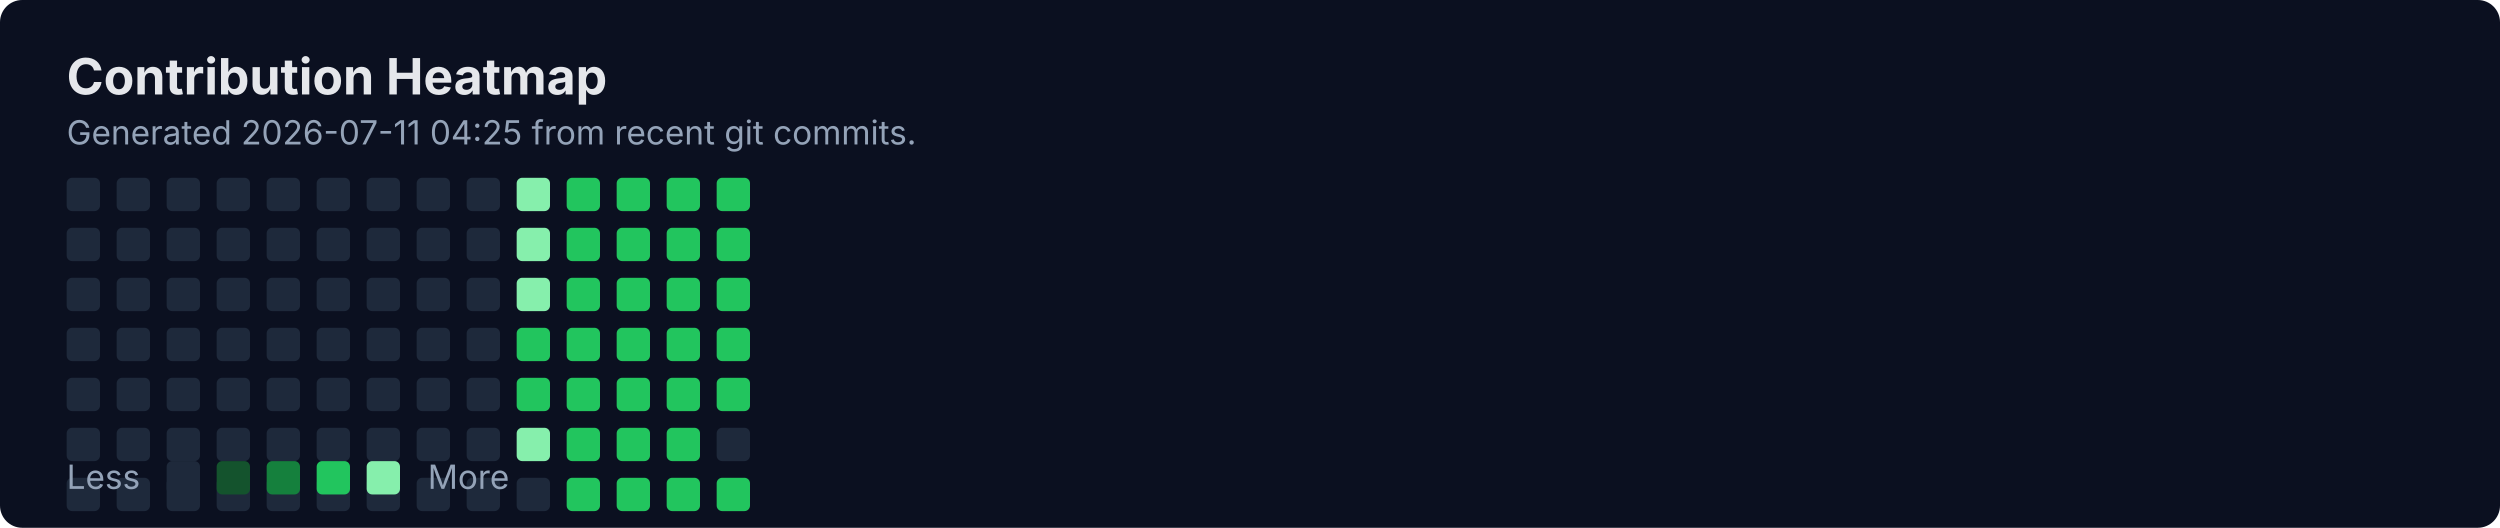
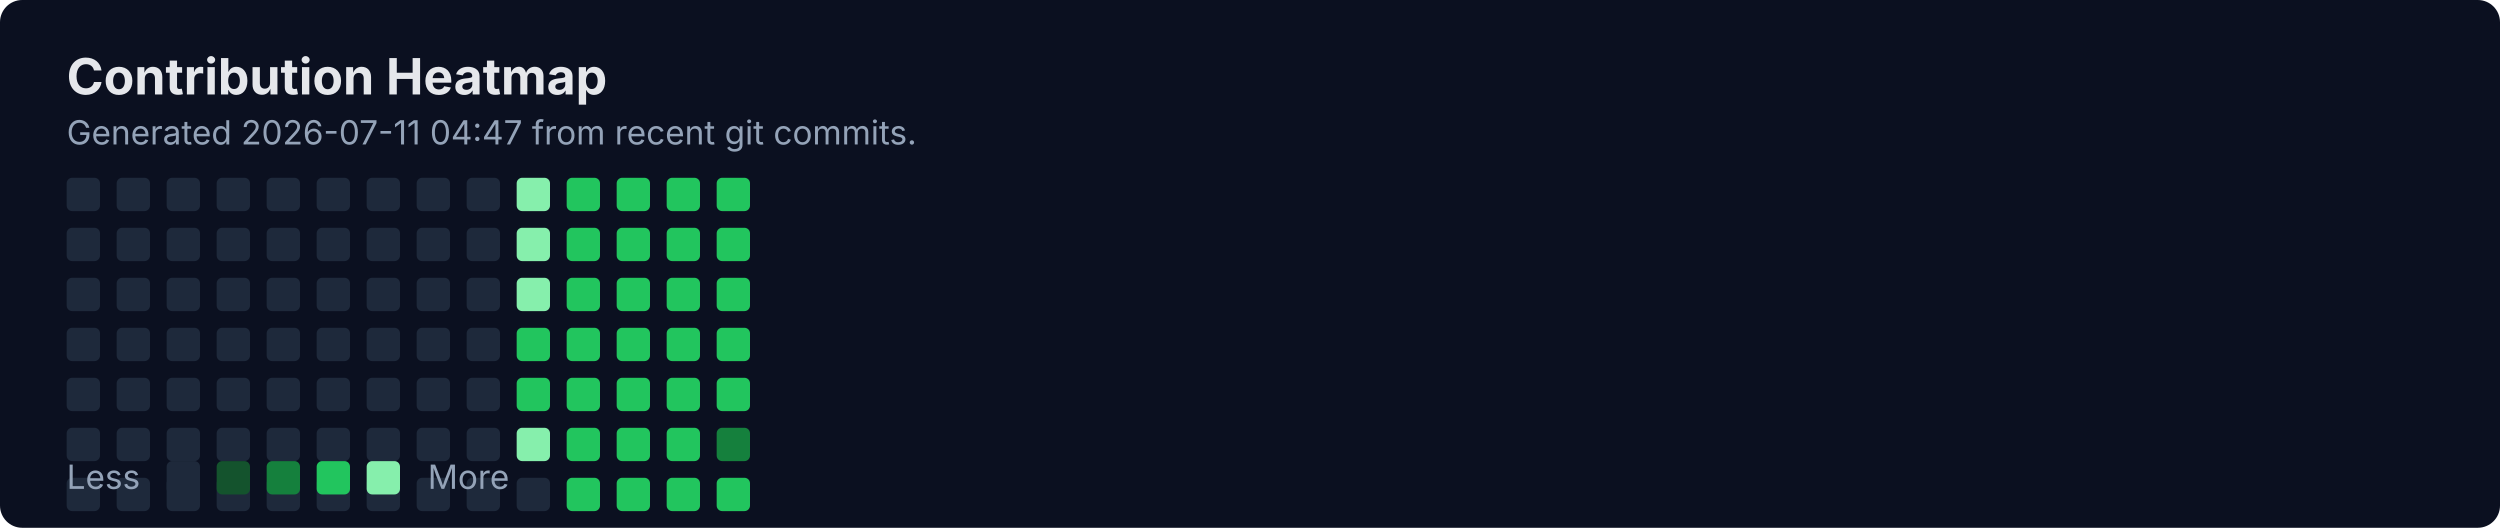
<svg xmlns="http://www.w3.org/2000/svg" width="900" height="190" viewBox="0 0 900 190" fill="none" role="img" aria-labelledby="title">
  <rect width="900" height="190" rx="8" fill="#0B1020" />
  <text x="24" y="34" fill="#E5E7EB" font-family="Inter, Segoe UI, Arial" font-size="18" font-weight="700">Contribution Heatmap</text>
-   <text x="24" y="52" fill="#94A3B8" font-family="Inter, Segoe UI, Arial" font-size="12">Generated 2026-07-11 04:25 from recent git commits.</text>
+   <text x="24" y="52" fill="#94A3B8" font-family="Inter, Segoe UI, Arial" font-size="12">Generated 2026-07-11 04:47 from recent git commits.</text>
  <rect x="24" y="172" width="12" height="12" rx="2" fill="#1E293B" />
  <rect x="24" y="64" width="12" height="12" rx="2" fill="#1E293B" />
  <rect x="24" y="82" width="12" height="12" rx="2" fill="#1E293B" />
  <rect x="24" y="100" width="12" height="12" rx="2" fill="#1E293B" />
  <rect x="24" y="118" width="12" height="12" rx="2" fill="#1E293B" />
  <rect x="24" y="136" width="12" height="12" rx="2" fill="#1E293B" />
  <rect x="24" y="154" width="12" height="12" rx="2" fill="#1E293B" />
  <rect x="42" y="172" width="12" height="12" rx="2" fill="#1E293B" />
  <rect x="42" y="64" width="12" height="12" rx="2" fill="#1E293B" />
  <rect x="42" y="82" width="12" height="12" rx="2" fill="#1E293B" />
  <rect x="42" y="100" width="12" height="12" rx="2" fill="#1E293B" />
  <rect x="42" y="118" width="12" height="12" rx="2" fill="#1E293B" />
  <rect x="42" y="136" width="12" height="12" rx="2" fill="#1E293B" />
  <rect x="42" y="154" width="12" height="12" rx="2" fill="#1E293B" />
  <rect x="60" y="172" width="12" height="12" rx="2" fill="#1E293B" />
  <rect x="60" y="64" width="12" height="12" rx="2" fill="#1E293B" />
  <rect x="60" y="82" width="12" height="12" rx="2" fill="#1E293B" />
  <rect x="60" y="100" width="12" height="12" rx="2" fill="#1E293B" />
  <rect x="60" y="118" width="12" height="12" rx="2" fill="#1E293B" />
  <rect x="60" y="136" width="12" height="12" rx="2" fill="#1E293B" />
  <rect x="60" y="154" width="12" height="12" rx="2" fill="#1E293B" />
  <rect x="78" y="172" width="12" height="12" rx="2" fill="#1E293B" />
  <rect x="78" y="64" width="12" height="12" rx="2" fill="#1E293B" />
  <rect x="78" y="82" width="12" height="12" rx="2" fill="#1E293B" />
  <rect x="78" y="100" width="12" height="12" rx="2" fill="#1E293B" />
  <rect x="78" y="118" width="12" height="12" rx="2" fill="#1E293B" />
  <rect x="78" y="136" width="12" height="12" rx="2" fill="#1E293B" />
  <rect x="78" y="154" width="12" height="12" rx="2" fill="#1E293B" />
  <rect x="96" y="172" width="12" height="12" rx="2" fill="#1E293B" />
  <rect x="96" y="64" width="12" height="12" rx="2" fill="#1E293B" />
  <rect x="96" y="82" width="12" height="12" rx="2" fill="#1E293B" />
  <rect x="96" y="100" width="12" height="12" rx="2" fill="#1E293B" />
  <rect x="96" y="118" width="12" height="12" rx="2" fill="#1E293B" />
  <rect x="96" y="136" width="12" height="12" rx="2" fill="#1E293B" />
  <rect x="96" y="154" width="12" height="12" rx="2" fill="#1E293B" />
  <rect x="114" y="172" width="12" height="12" rx="2" fill="#1E293B" />
  <rect x="114" y="64" width="12" height="12" rx="2" fill="#1E293B" />
  <rect x="114" y="82" width="12" height="12" rx="2" fill="#1E293B" />
  <rect x="114" y="100" width="12" height="12" rx="2" fill="#1E293B" />
  <rect x="114" y="118" width="12" height="12" rx="2" fill="#1E293B" />
  <rect x="114" y="136" width="12" height="12" rx="2" fill="#1E293B" />
  <rect x="114" y="154" width="12" height="12" rx="2" fill="#1E293B" />
  <rect x="132" y="172" width="12" height="12" rx="2" fill="#1E293B" />
  <rect x="132" y="64" width="12" height="12" rx="2" fill="#1E293B" />
  <rect x="132" y="82" width="12" height="12" rx="2" fill="#1E293B" />
  <rect x="132" y="100" width="12" height="12" rx="2" fill="#1E293B" />
  <rect x="132" y="118" width="12" height="12" rx="2" fill="#1E293B" />
  <rect x="132" y="136" width="12" height="12" rx="2" fill="#1E293B" />
  <rect x="132" y="154" width="12" height="12" rx="2" fill="#1E293B" />
  <rect x="150" y="172" width="12" height="12" rx="2" fill="#1E293B" />
  <rect x="150" y="64" width="12" height="12" rx="2" fill="#1E293B" />
  <rect x="150" y="82" width="12" height="12" rx="2" fill="#1E293B" />
  <rect x="150" y="100" width="12" height="12" rx="2" fill="#1E293B" />
  <rect x="150" y="118" width="12" height="12" rx="2" fill="#1E293B" />
  <rect x="150" y="136" width="12" height="12" rx="2" fill="#1E293B" />
  <rect x="150" y="154" width="12" height="12" rx="2" fill="#1E293B" />
  <rect x="168" y="172" width="12" height="12" rx="2" fill="#1E293B" />
  <rect x="168" y="64" width="12" height="12" rx="2" fill="#1E293B" />
  <rect x="168" y="82" width="12" height="12" rx="2" fill="#1E293B" />
  <rect x="168" y="100" width="12" height="12" rx="2" fill="#1E293B" />
  <rect x="168" y="118" width="12" height="12" rx="2" fill="#1E293B" />
  <rect x="168" y="136" width="12" height="12" rx="2" fill="#1E293B" />
  <rect x="168" y="154" width="12" height="12" rx="2" fill="#1E293B" />
  <rect x="186" y="172" width="12" height="12" rx="2" fill="#1E293B" />
  <rect x="186" y="64" width="12" height="12" rx="2" fill="#86EFAC" />
  <rect x="186" y="82" width="12" height="12" rx="2" fill="#86EFAC" />
  <rect x="186" y="100" width="12" height="12" rx="2" fill="#86EFAC" />
  <rect x="186" y="118" width="12" height="12" rx="2" fill="#22C55E" />
  <rect x="186" y="136" width="12" height="12" rx="2" fill="#22C55E" />
  <rect x="186" y="154" width="12" height="12" rx="2" fill="#86EFAC" />
  <rect x="204" y="172" width="12" height="12" rx="2" fill="#22C55E" />
  <rect x="204" y="64" width="12" height="12" rx="2" fill="#22C55E" />
  <rect x="204" y="82" width="12" height="12" rx="2" fill="#22C55E" />
  <rect x="204" y="100" width="12" height="12" rx="2" fill="#22C55E" />
  <rect x="204" y="118" width="12" height="12" rx="2" fill="#22C55E" />
  <rect x="204" y="136" width="12" height="12" rx="2" fill="#22C55E" />
  <rect x="204" y="154" width="12" height="12" rx="2" fill="#22C55E" />
  <rect x="222" y="172" width="12" height="12" rx="2" fill="#22C55E" />
  <rect x="222" y="64" width="12" height="12" rx="2" fill="#22C55E" />
  <rect x="222" y="82" width="12" height="12" rx="2" fill="#22C55E" />
  <rect x="222" y="100" width="12" height="12" rx="2" fill="#22C55E" />
  <rect x="222" y="118" width="12" height="12" rx="2" fill="#22C55E" />
  <rect x="222" y="136" width="12" height="12" rx="2" fill="#22C55E" />
  <rect x="222" y="154" width="12" height="12" rx="2" fill="#22C55E" />
  <rect x="240" y="172" width="12" height="12" rx="2" fill="#22C55E" />
  <rect x="240" y="64" width="12" height="12" rx="2" fill="#22C55E" />
  <rect x="240" y="82" width="12" height="12" rx="2" fill="#22C55E" />
  <rect x="240" y="100" width="12" height="12" rx="2" fill="#22C55E" />
  <rect x="240" y="118" width="12" height="12" rx="2" fill="#22C55E" />
  <rect x="240" y="136" width="12" height="12" rx="2" fill="#22C55E" />
  <rect x="240" y="154" width="12" height="12" rx="2" fill="#22C55E" />
  <rect x="258" y="172" width="12" height="12" rx="2" fill="#22C55E" />
  <rect x="258" y="64" width="12" height="12" rx="2" fill="#22C55E" />
  <rect x="258" y="82" width="12" height="12" rx="2" fill="#22C55E" />
  <rect x="258" y="100" width="12" height="12" rx="2" fill="#22C55E" />
  <rect x="258" y="118" width="12" height="12" rx="2" fill="#22C55E" />
  <rect x="258" y="136" width="12" height="12" rx="2" fill="#22C55E" />
-   <rect x="258" y="154" width="12" height="12" rx="2" fill="#1E293B" />
+   <rect x="258" y="154" width="12" height="12" rx="2" fill="#15803D" />
  <text x="24" y="176" fill="#94A3B8" font-family="Inter, Segoe UI, Arial" font-size="12">Less</text>
  <rect x="60" y="166" width="12" height="12" rx="2" fill="#1E293B" />
  <rect x="78" y="166" width="12" height="12" rx="2" fill="#14532D" />
  <rect x="96" y="166" width="12" height="12" rx="2" fill="#15803D" />
  <rect x="114" y="166" width="12" height="12" rx="2" fill="#22C55E" />
  <rect x="132" y="166" width="12" height="12" rx="2" fill="#86EFAC" />
  <text x="154" y="176" fill="#94A3B8" font-family="Inter, Segoe UI, Arial" font-size="12">More</text>
</svg>
